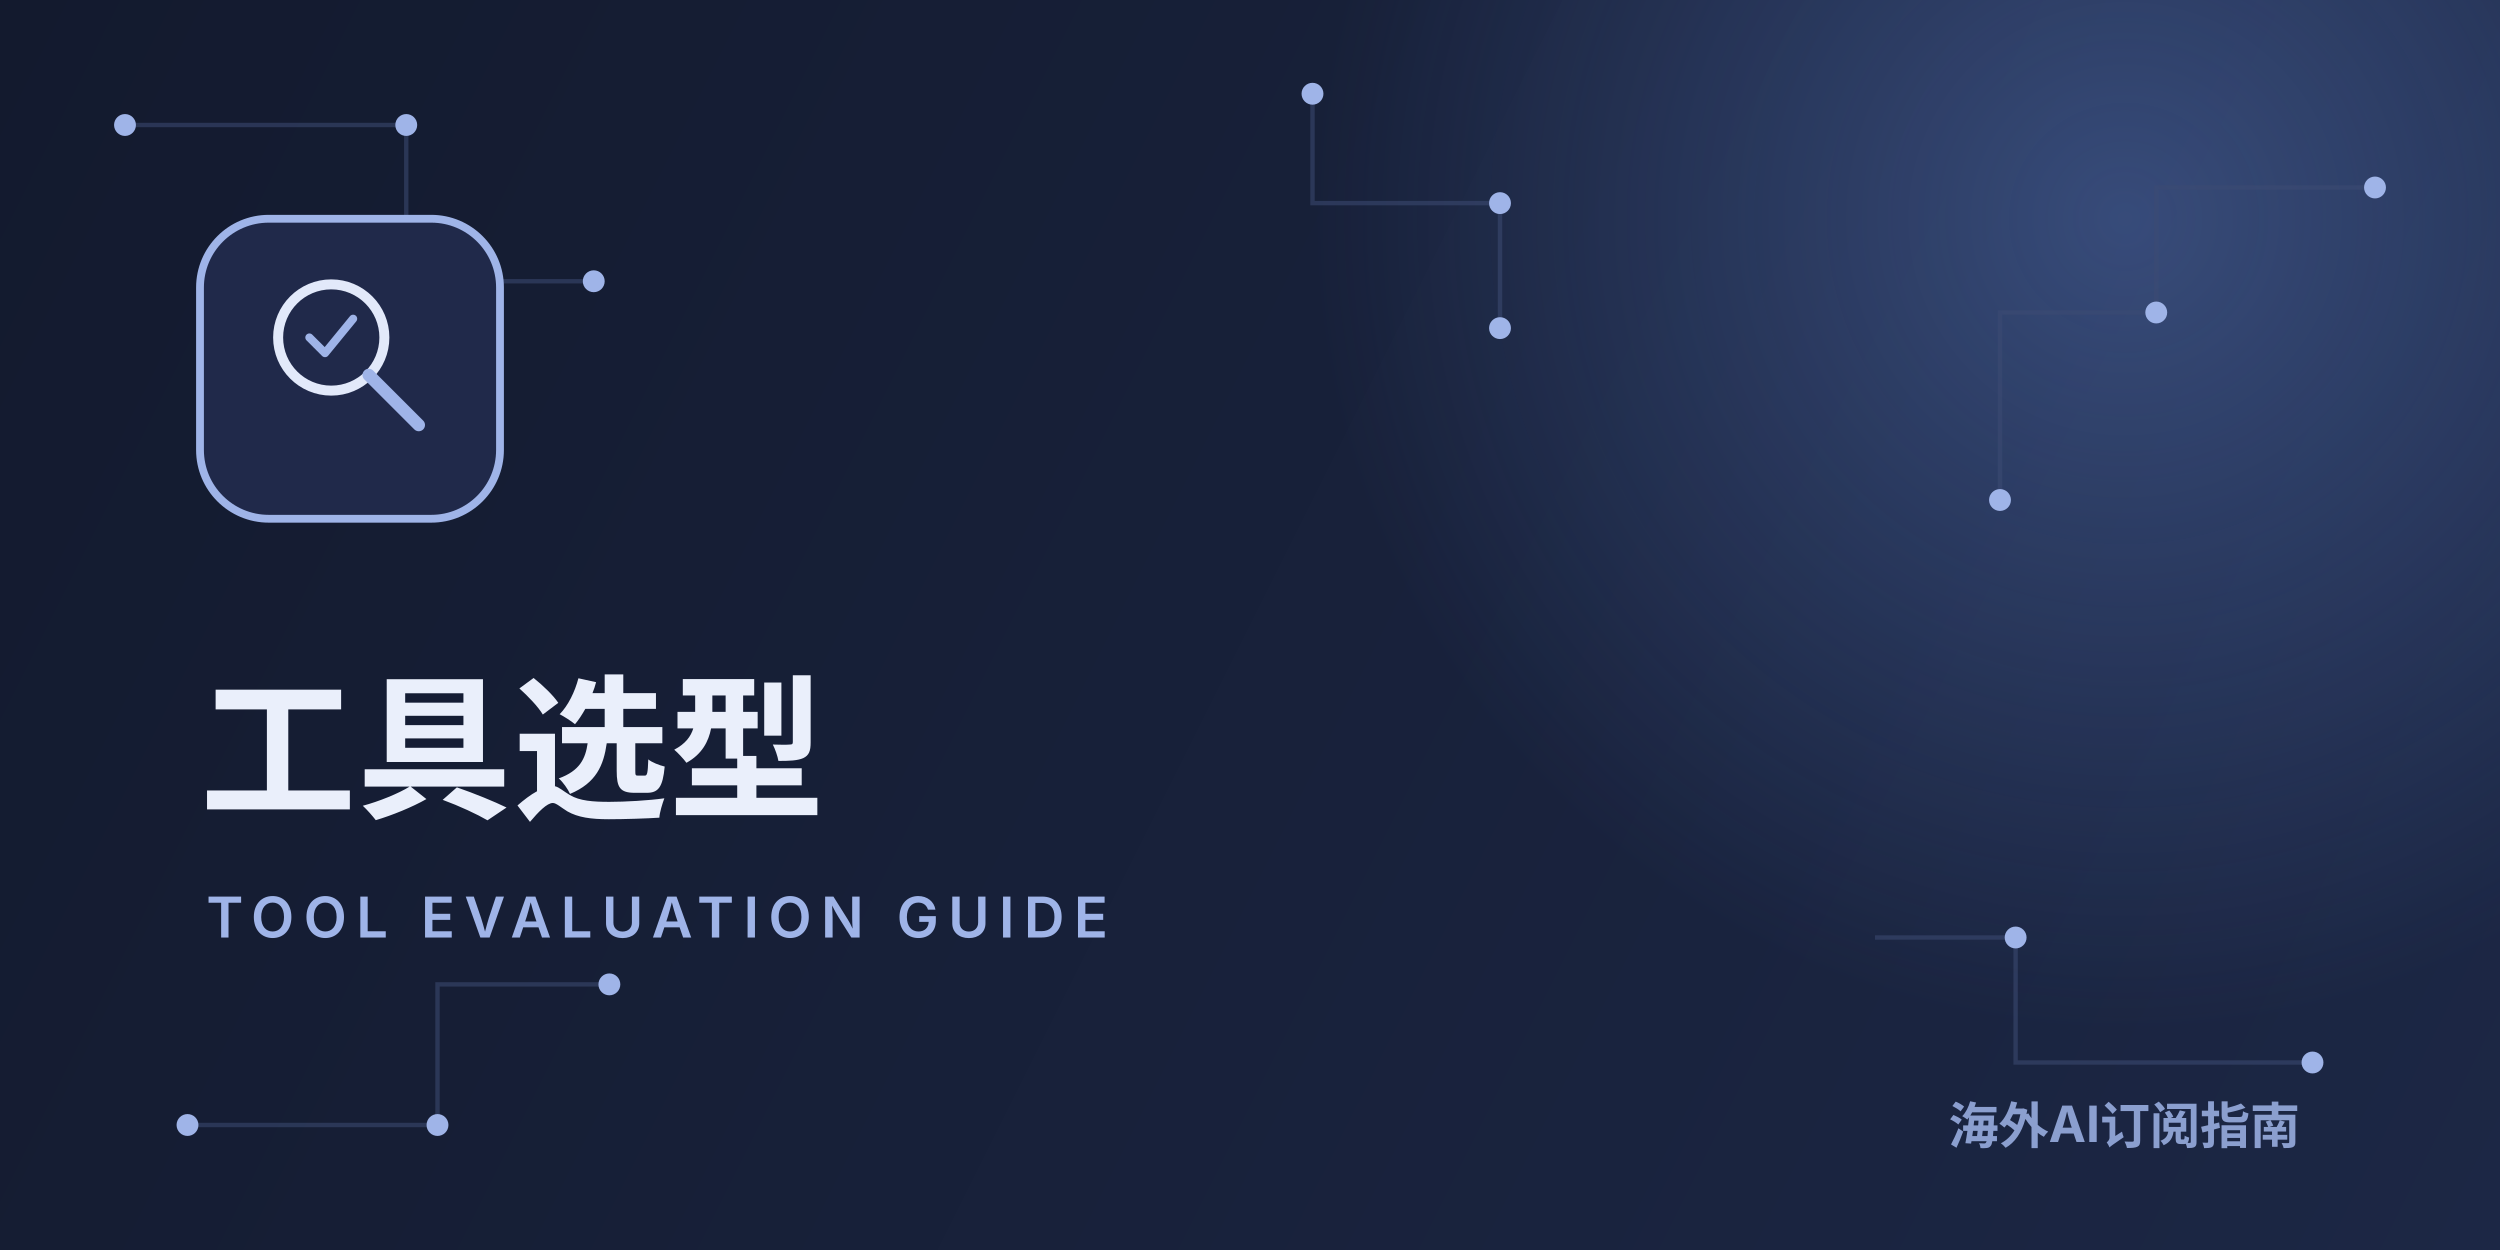
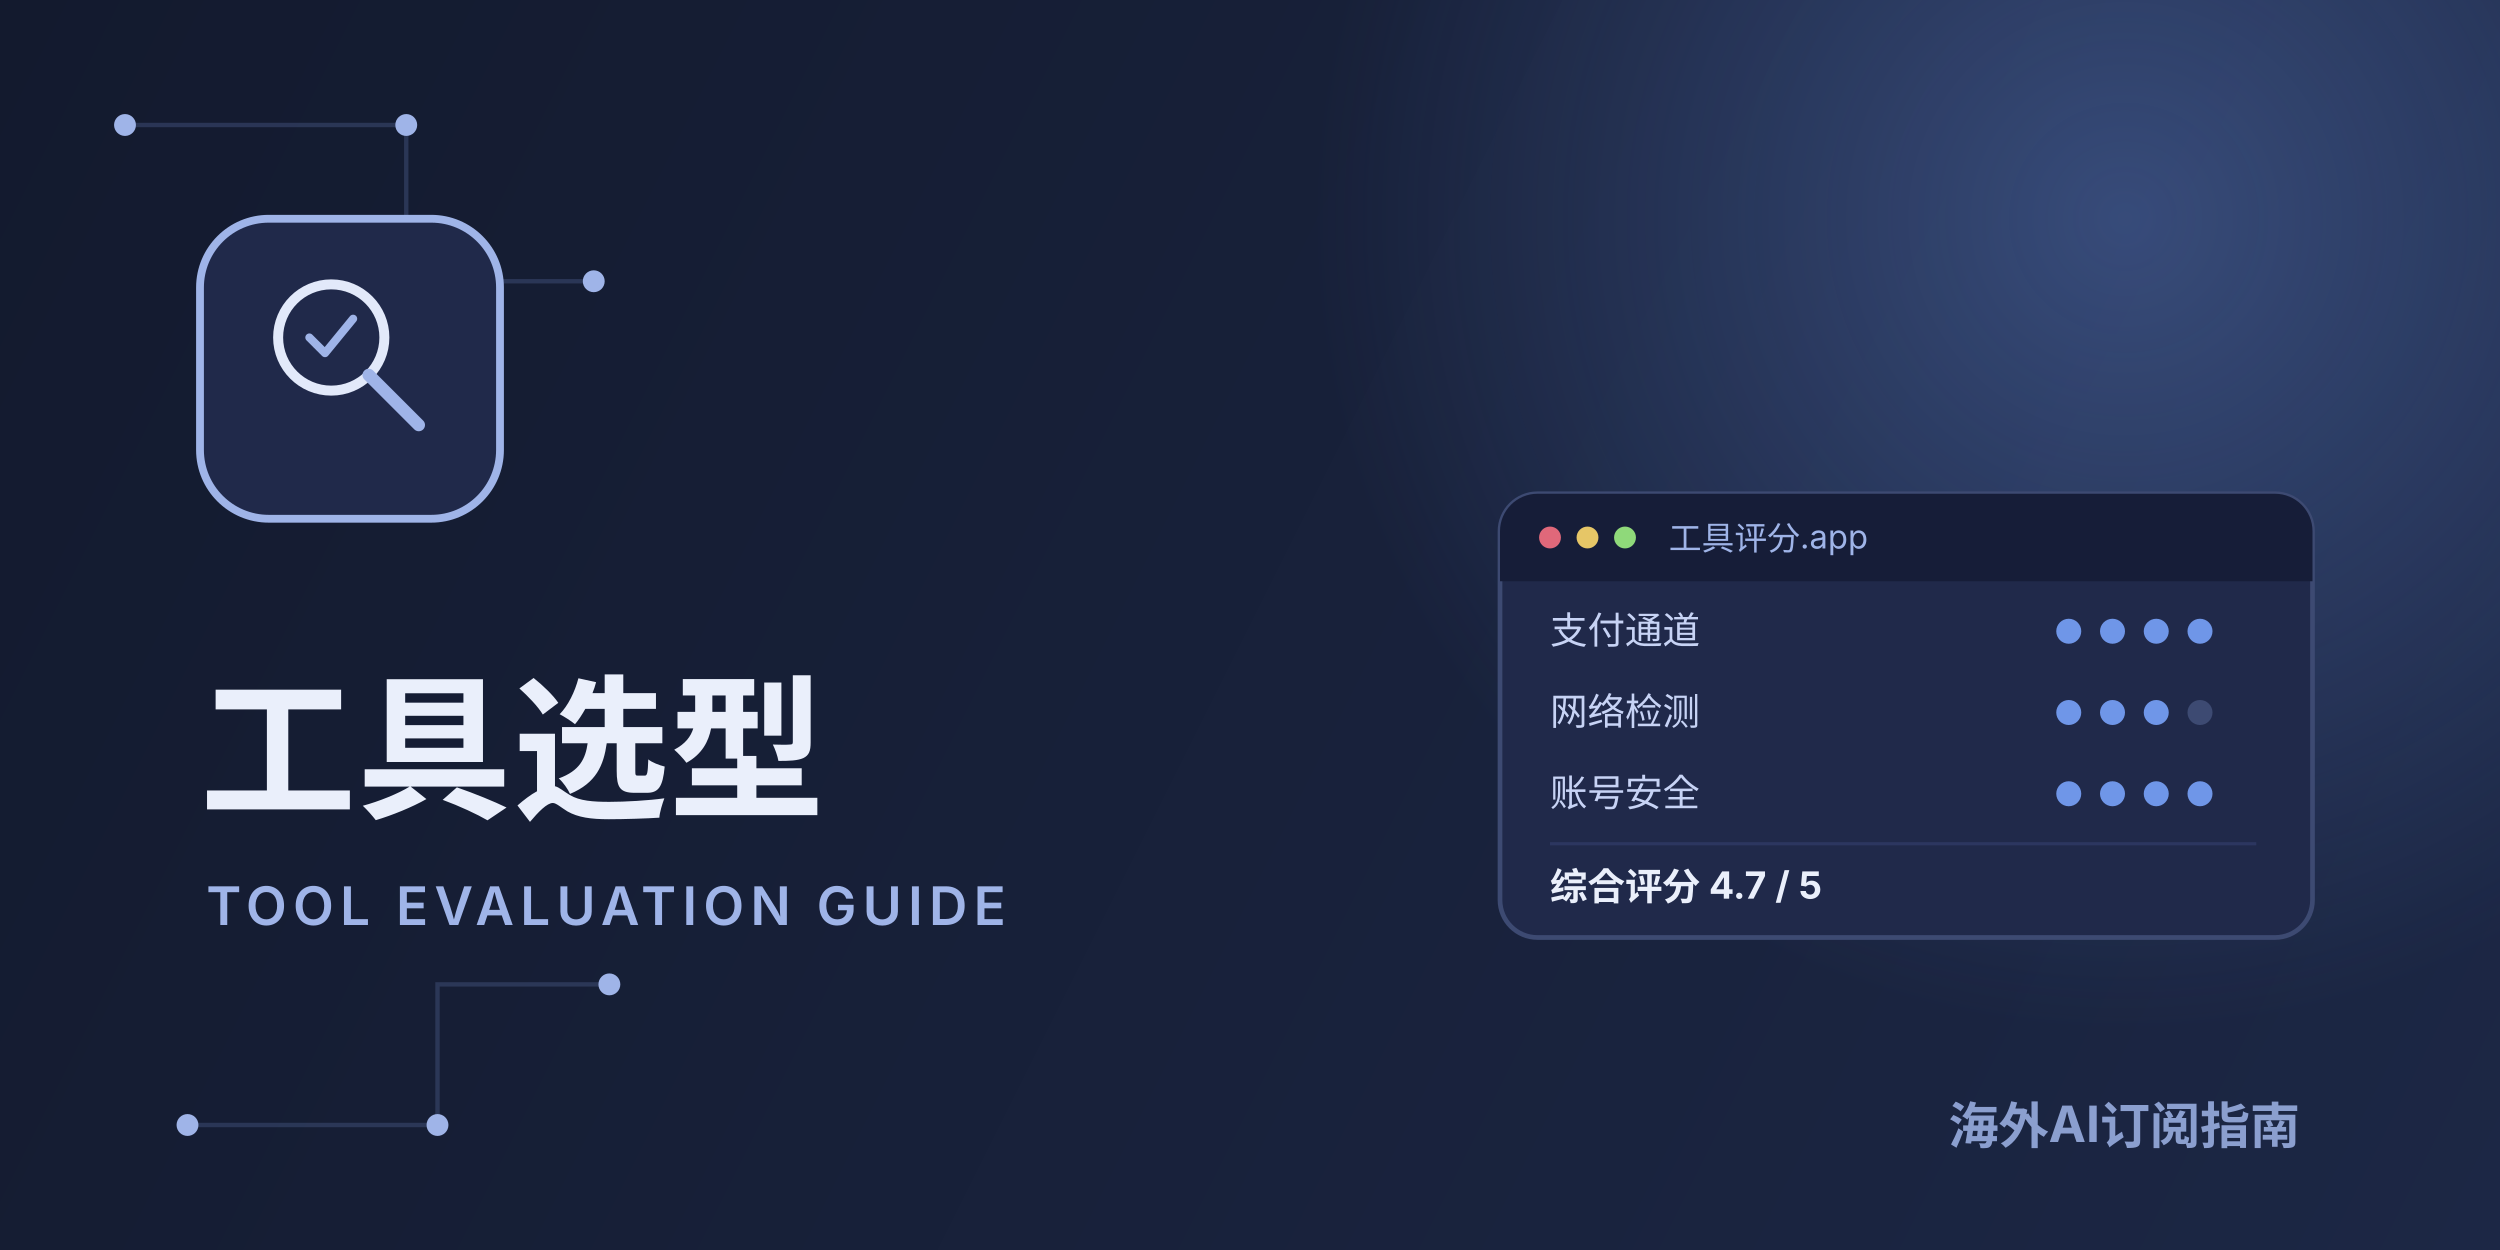
<svg xmlns="http://www.w3.org/2000/svg" viewBox="0 0 800 400" role="img" aria-label="海外AI订阅工具选型指南封面图">
  <defs>
    <linearGradient id="bgGrad11" x1="0" y1="0" x2="800" y2="400" gradientUnits="userSpaceOnUse">
      <stop offset="0" stop-color="#131a2e" />
      <stop offset="1" stop-color="#1c2745" />
    </linearGradient>
    <radialGradient id="glow11" cx="680" cy="70" r="260" gradientUnits="userSpaceOnUse">
      <stop offset="0" stop-color="#6f96e8" stop-opacity="0.35" />
      <stop offset="1" stop-color="#6f96e8" stop-opacity="0" />
    </radialGradient>
  </defs>
  <rect width="800" height="400" fill="url(#bgGrad11)" />
  <rect width="800" height="400" fill="url(#glow11)" />
  <g stroke="#3d4a72" stroke-width="1.4" opacity="0.55" fill="none">
    <path d="M40 40 h90 v50 h60" />
-     <path d="M760 60 h-70 v40 h-50 v60" />
    <path d="M60 360 h80 v-45 h55" />
-     <path d="M740 340 h-95 v-40 h-45" />
-     <path d="M420 30 v35 h60 v40" />
  </g>
  <g fill="#9fb4e8">
    <circle cx="40" cy="40" r="3.5" />
    <circle cx="130" cy="40" r="3.5" />
    <circle cx="190" cy="90" r="3.5" />
-     <circle cx="760" cy="60" r="3.5" />
-     <circle cx="690" cy="100" r="3.5" />
-     <circle cx="640" cy="160" r="3.5" />
    <circle cx="60" cy="360" r="3.5" />
    <circle cx="140" cy="360" r="3.5" />
    <circle cx="195" cy="315" r="3.5" />
-     <circle cx="740" cy="340" r="3.5" />
-     <circle cx="645" cy="300" r="3.5" />
-     <circle cx="420" cy="30" r="3.5" />
-     <circle cx="480" cy="65" r="3.5" />
-     <circle cx="480" cy="105" r="3.5" />
  </g>
  <rect x="64" y="70" width="96" height="96" rx="22" fill="#20294a" stroke="#9fb4e8" stroke-width="2.5" />
  <circle cx="106" cy="108" r="17" fill="none" stroke="#e2e9fa" stroke-width="3.2" />
  <line x1="118" y1="120" x2="134" y2="136" stroke="#9fb4e8" stroke-width="4" stroke-linecap="round" />
  <path d="M99 108 l5 5 l9 -11" fill="none" stroke="#9fb4e8" stroke-width="2.6" stroke-linecap="round" stroke-linejoin="round" />
  <text x="64" y="258" font-family="-apple-system, 'Segoe UI', 'PingFang SC', 'Microsoft YaHei', sans-serif" font-size="50" font-weight="700" fill="#eaeffb">工具选型</text>
-   <text x="66" y="300" font-family="-apple-system, 'Segoe UI', 'PingFang SC', 'Microsoft YaHei', sans-serif" font-size="18" font-weight="600" letter-spacing="3" fill="#9fb4e8">TOOL EVALUATION GUIDE</text>
+   <text x="66" y="296" font-family="-apple-system, 'Segoe UI', 'PingFang SC', 'Microsoft YaHei', sans-serif" font-size="17" font-weight="600" letter-spacing="2" fill="#9fb4e8">TOOL EVALUATION GUIDE</text>
  <text x="736" y="366" text-anchor="end" font-family="-apple-system, 'Segoe UI', 'PingFang SC', 'Microsoft YaHei', sans-serif" font-size="16" font-weight="700" fill="#9fb4e8" opacity="0.85">海外AI订阅指南</text>
+   <rect x="480" y="158" width="260" height="142" rx="12" fill="#20294a" stroke="#3d4a72" stroke-width="1.5" />
+   <path d="M480 170 a12 12 0 0 1 12 -12 h236 a12 12 0 0 1 12 12 v16 h-260 z" fill="#161d38" />
+   <circle cx="496" cy="172" r="3.5" fill="#e0687a" />
+   <circle cx="508" cy="172" r="3.5" fill="#e6c667" />
+   <circle cx="520" cy="172" r="3.5" fill="#8fd97a" />
+   <text x="534" y="176" font-family="-apple-system, 'Segoe UI', 'PingFang SC', 'Microsoft YaHei', sans-serif" font-size="10.5" fill="#9fb4e8">工具评分.app</text>
+   <text x="496" y="206" font-family="-apple-system, 'Segoe UI', 'PingFang SC', 'Microsoft YaHei', sans-serif" font-size="12" fill="#c7d3f5">支付通道</text>
+   <g fill="#6f96e8">
+     <circle cx="662" cy="202" r="4" />
+     <circle cx="676" cy="202" r="4" />
+     <circle cx="690" cy="202" r="4" />
+     <circle cx="704" cy="202" r="4" />
+   </g>
+   <text x="496" y="232" font-family="-apple-system, 'Segoe UI', 'PingFang SC', 'Microsoft YaHei', sans-serif" font-size="12" fill="#c7d3f5">网络检测</text>
+   <g>
+     <circle cx="662" cy="228" r="4" fill="#6f96e8" />
+     <circle cx="676" cy="228" r="4" fill="#6f96e8" />
+     <circle cx="690" cy="228" r="4" fill="#6f96e8" />
+     <circle cx="704" cy="228" r="4" fill="#3d4a72" />
+   </g>
+   <text x="496" y="258" font-family="-apple-system, 'Segoe UI', 'PingFang SC', 'Microsoft YaHei', sans-serif" font-size="12" fill="#c7d3f5">账号安全</text>
+   <g fill="#6f96e8">
+     <circle cx="662" cy="254" r="4" />
+     <circle cx="676" cy="254" r="4" />
+     <circle cx="690" cy="254" r="4" />
+     <circle cx="704" cy="254" r="4" />
+   </g>
+   <line x1="496" y1="270" x2="722" y2="270" stroke="#2c3660" stroke-width="1" />
+   <text x="496" y="288" font-family="-apple-system, 'Segoe UI', 'PingFang SC', 'Microsoft YaHei', sans-serif" font-size="12" font-weight="700" fill="#eaeffb">综合评分 4.7 / 5</text>
</svg>
